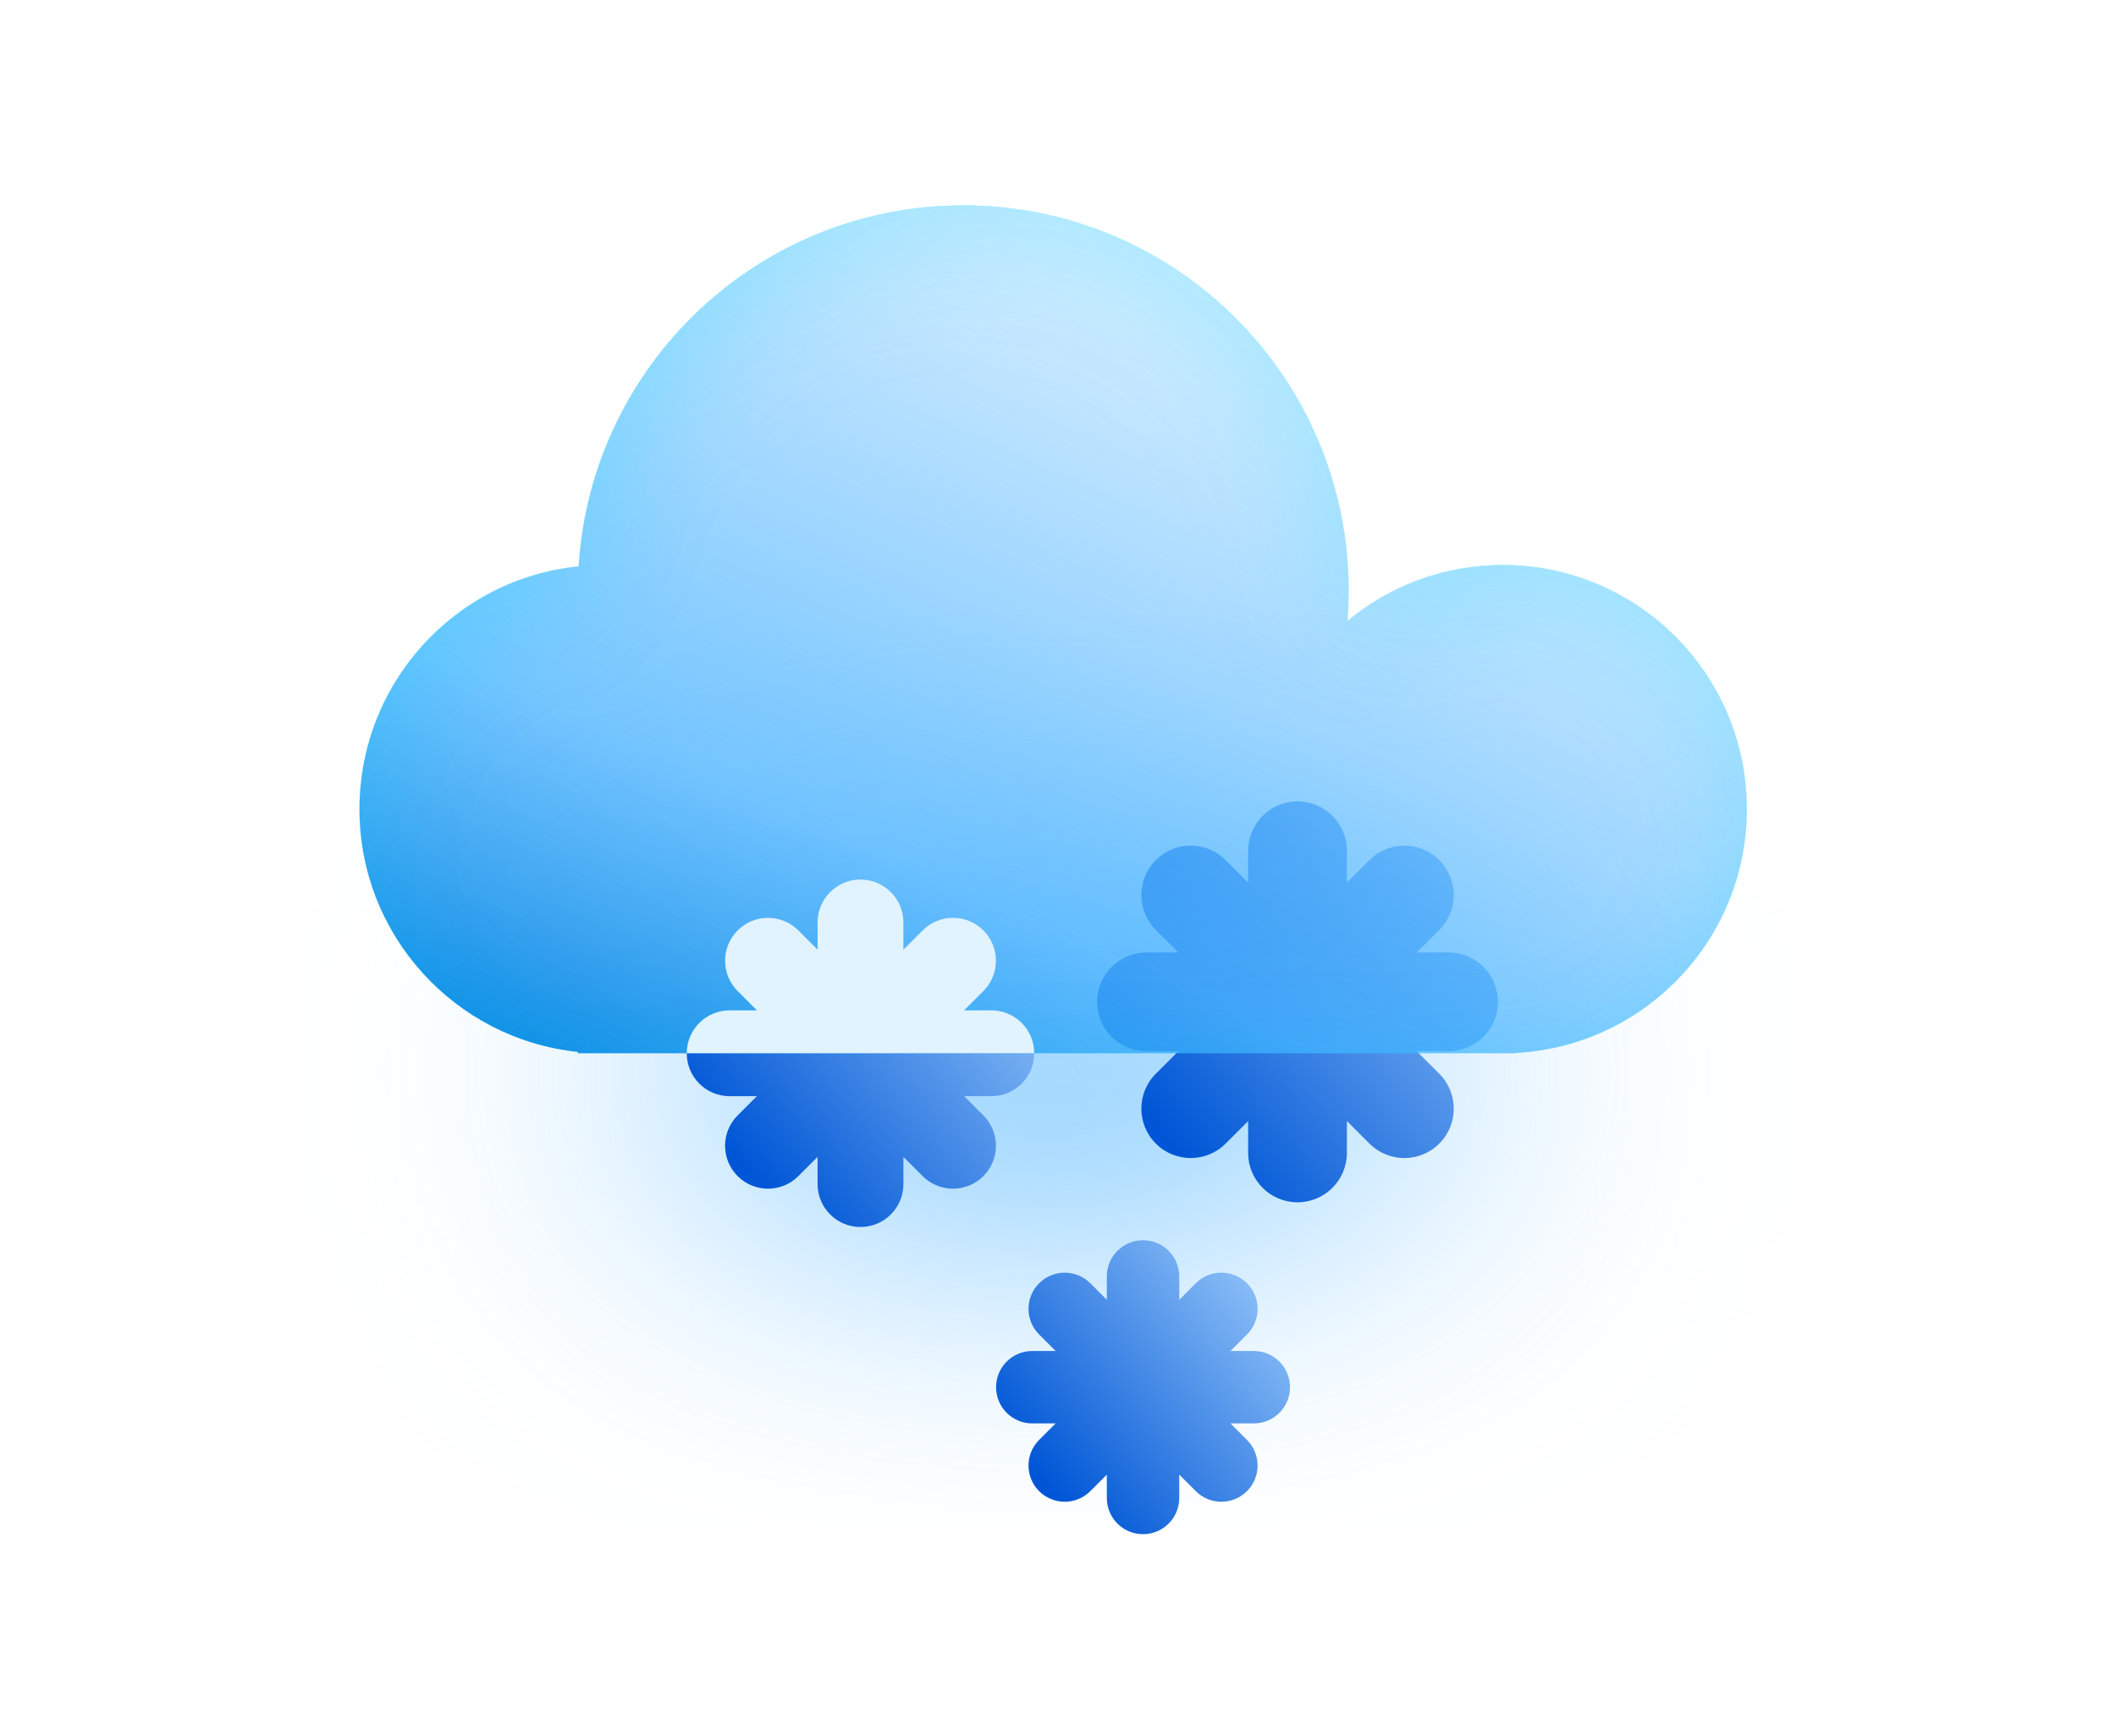
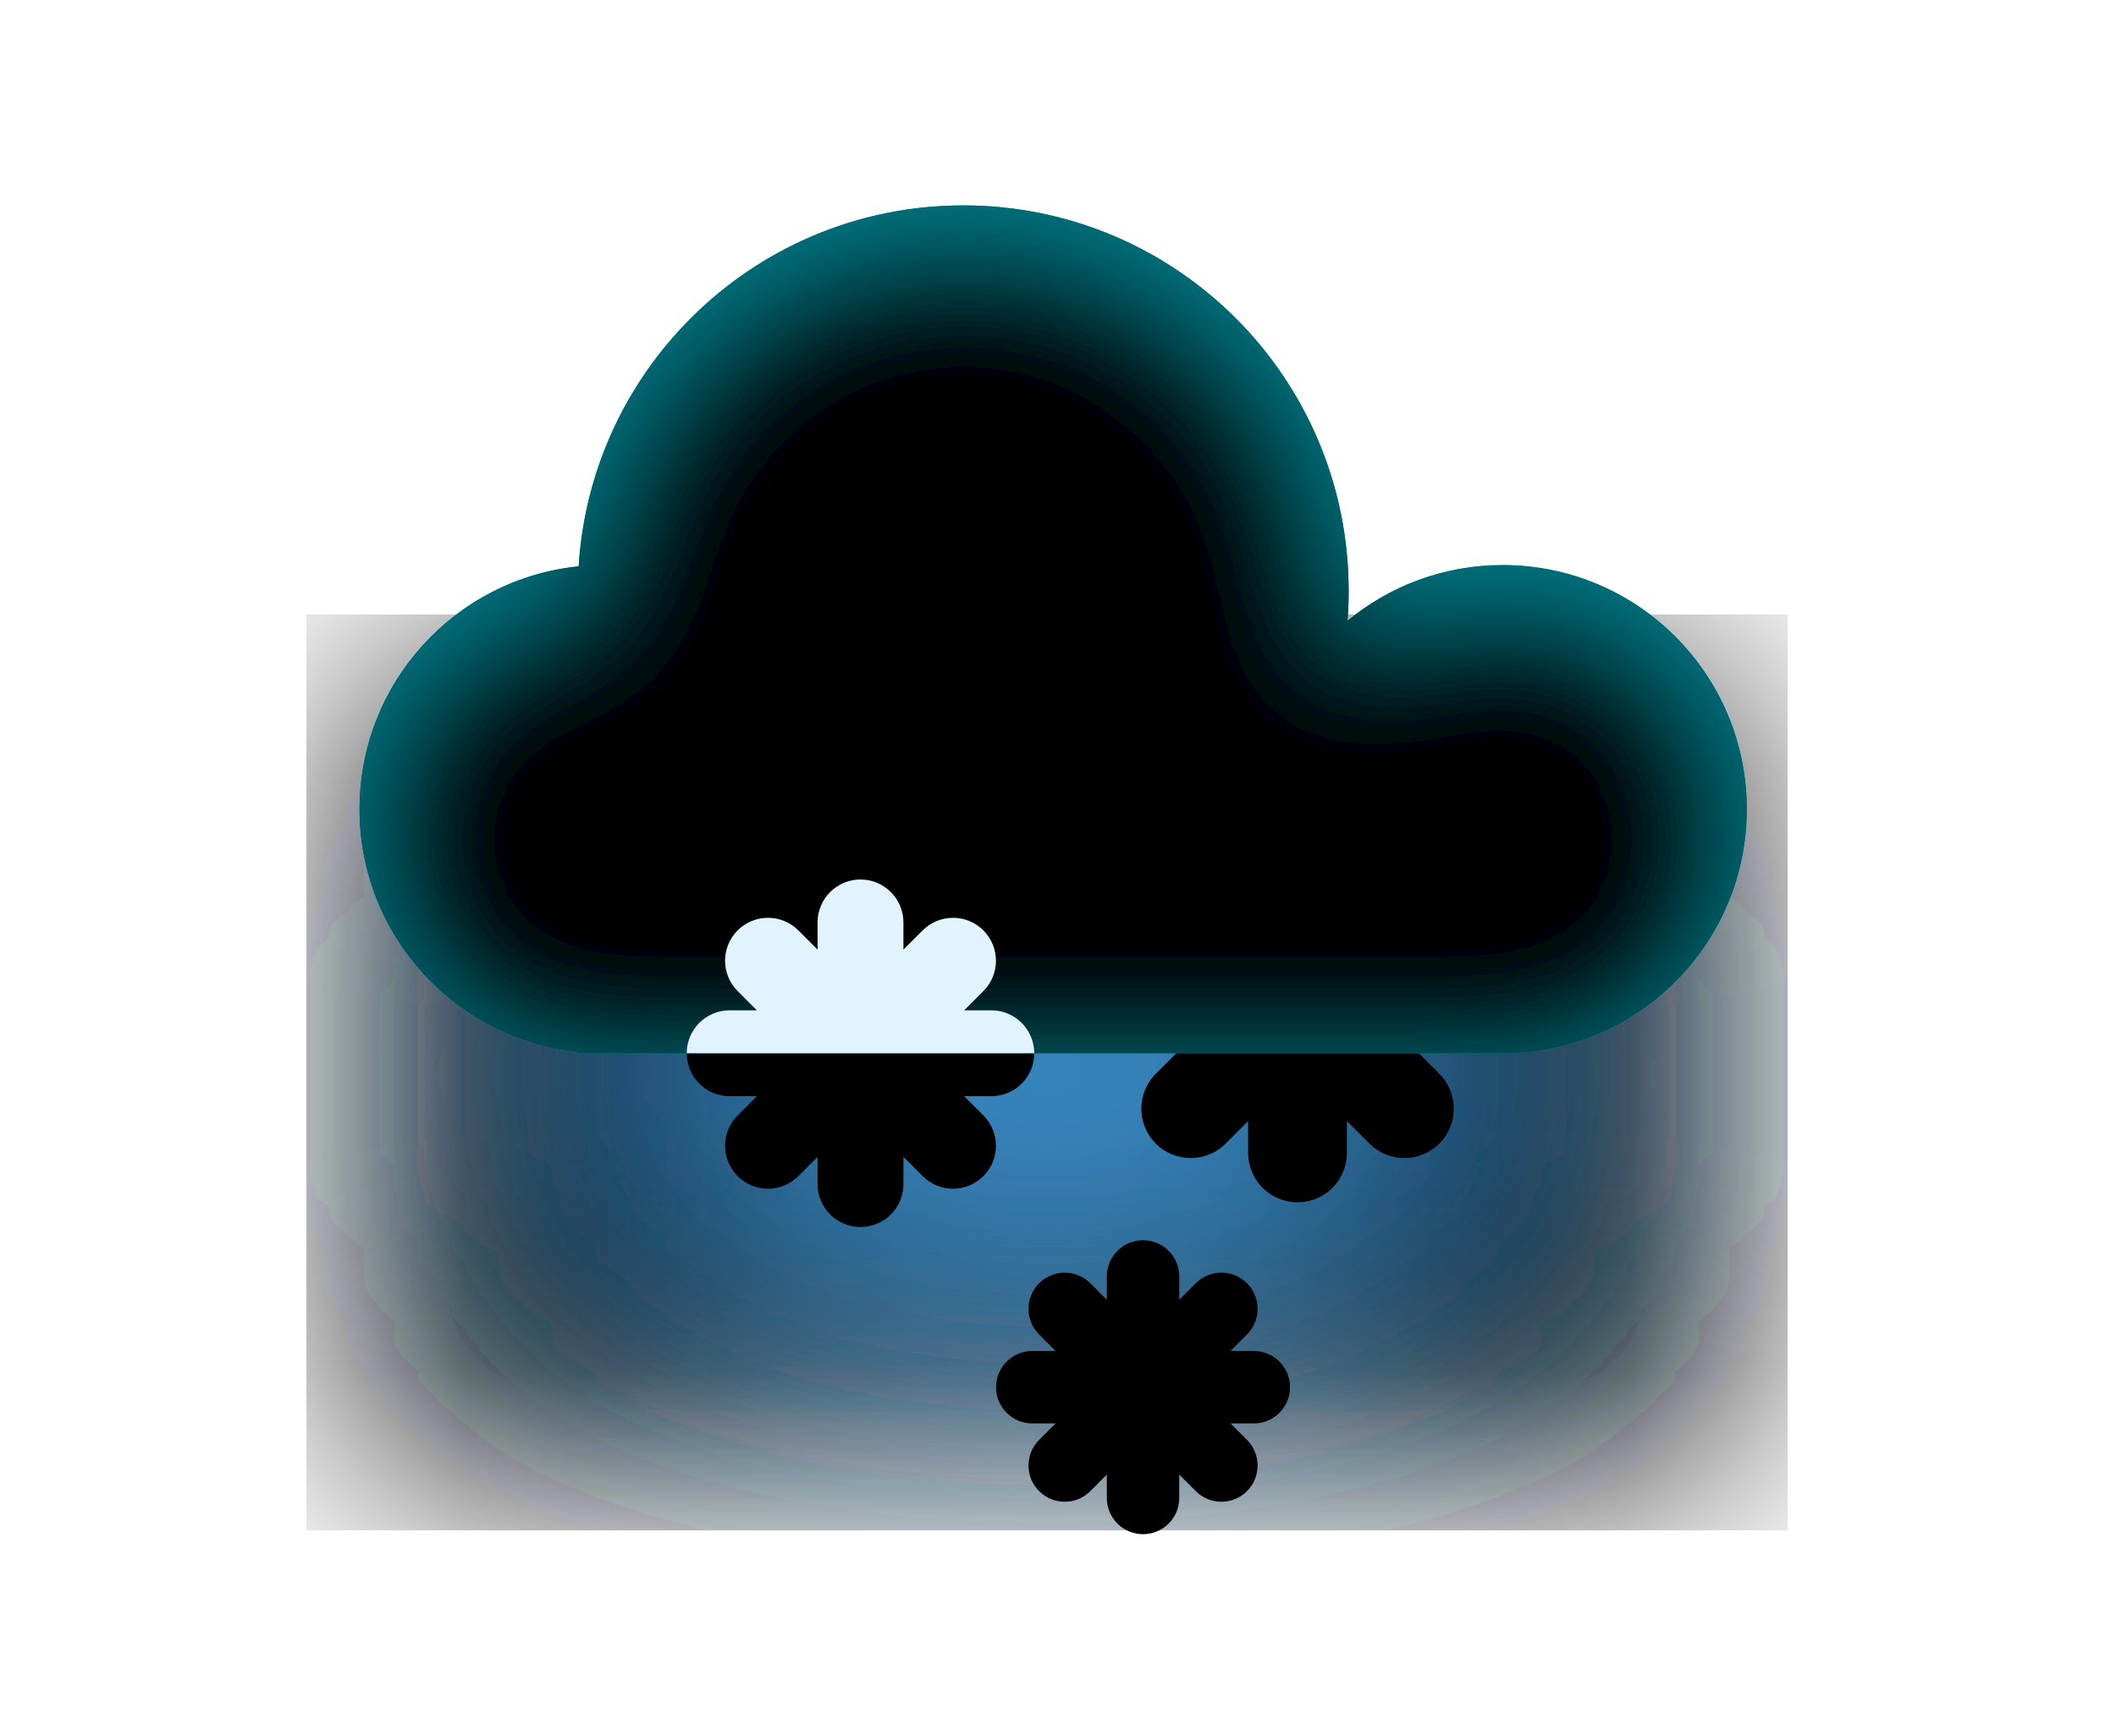
<svg xmlns="http://www.w3.org/2000/svg" width="206" height="169" viewBox="0 0 206 169" fill="none">
  <g filter="url(#filter0_f_4070_3968)">
    <ellipse cx="101.905" cy="104.41" rx="39.391" ry="11.88" fill="#4DB4FF" />
  </g>
  <path fill-rule="evenodd" clip-rule="evenodd" d="M87.951 89.799C87.951 87.491 86.08 85.62 83.772 85.62C81.464 85.62 79.593 87.491 79.593 89.799V92.446L77.722 90.574C76.09 88.942 73.444 88.942 71.812 90.574C70.18 92.206 70.18 94.852 71.812 96.484L73.684 98.357H71.034C68.727 98.357 66.856 100.228 66.856 102.536C66.856 104.844 68.727 106.715 71.034 106.715H73.684L71.812 108.587C70.18 110.219 70.18 112.865 71.812 114.497C73.444 116.129 76.09 116.129 77.722 114.497L79.593 112.626V115.272C79.593 117.58 81.464 119.451 83.772 119.451C86.08 119.451 87.951 117.58 87.951 115.272V112.624L89.824 114.497C91.456 116.129 94.102 116.129 95.734 114.497C97.366 112.865 97.366 110.219 95.734 108.587L93.862 106.715H96.508C98.816 106.715 100.687 104.844 100.687 102.536C100.687 100.228 98.816 98.357 96.508 98.357H93.862L95.734 96.484C97.367 94.852 97.367 92.206 95.734 90.574C94.103 88.942 91.456 88.942 89.824 90.574L87.951 92.448V89.799Z" fill="url(#paint0_linear_4070_3968)" />
  <path fill-rule="evenodd" clip-rule="evenodd" d="M131.124 82.825C131.124 80.17 128.972 78.018 126.317 78.018C123.662 78.018 121.51 80.17 121.51 82.825V85.919L119.324 83.733C117.446 81.856 114.403 81.856 112.525 83.733C110.648 85.611 110.648 88.654 112.525 90.532L114.717 92.724H111.611C108.956 92.724 106.804 94.876 106.804 97.531C106.804 100.186 108.956 102.338 111.611 102.338H114.716L112.523 104.531C110.646 106.408 110.646 109.452 112.523 111.329C114.401 113.207 117.445 113.207 119.322 111.329L121.51 109.141V112.237C121.51 114.892 123.662 117.045 126.317 117.045C128.972 117.045 131.124 114.892 131.124 112.237V109.131L133.323 111.329C135.2 113.207 138.244 113.207 140.121 111.329C141.999 109.452 141.999 106.408 140.121 104.531L137.929 102.338H141.024C143.678 102.338 145.831 100.186 145.831 97.531C145.831 94.876 143.678 92.724 141.024 92.724H137.927L140.119 90.532C141.997 88.654 141.997 85.611 140.119 83.733C138.242 81.856 135.198 81.856 133.321 83.733L131.124 85.93V82.825Z" fill="url(#paint1_linear_4070_3968)" />
  <path fill-rule="evenodd" clip-rule="evenodd" d="M114.804 124.262C114.804 122.315 113.225 120.737 111.279 120.737C109.332 120.737 107.753 122.315 107.753 124.262V126.534L106.148 124.928C104.771 123.551 102.539 123.551 101.162 124.928C99.785 126.304 99.785 128.536 101.162 129.913L102.77 131.521H100.496C98.549 131.521 96.971 133.1 96.971 135.047C96.971 136.994 98.549 138.572 100.496 138.572H102.769L101.162 140.179C99.785 141.556 99.785 143.788 101.162 145.165C102.539 146.541 104.771 146.541 106.147 145.165L107.753 143.559V145.83C107.753 147.777 109.332 149.355 111.279 149.355C113.225 149.355 114.804 147.777 114.804 145.83V143.555L116.413 145.164C117.79 146.541 120.022 146.541 121.399 145.164C122.775 143.788 122.775 141.556 121.399 140.179L119.792 138.572H122.064C124.011 138.572 125.589 136.994 125.589 135.047C125.589 133.1 124.011 131.521 122.064 131.521H119.791L121.399 129.914C122.775 128.537 122.775 126.305 121.399 124.928C120.022 123.552 117.79 123.552 116.413 124.928L114.804 126.538V124.262Z" fill="url(#paint2_linear_4070_3968)" />
  <g filter="url(#filter1_bi_4070_3968)">
    <path fill-rule="evenodd" clip-rule="evenodd" d="M131.294 57.516C131.294 58.5 131.256 59.476 131.181 60.441C135.289 57.051 140.555 55.014 146.296 55.014C159.418 55.014 170.056 65.652 170.056 78.774C170.056 91.476 160.09 101.85 147.55 102.502V102.534H56.262V102.405C44.314 101.156 35 91.053 35 78.774C35 66.47 44.353 56.35 56.337 55.136C57.564 35.526 73.858 20 93.778 20C114.497 20 131.294 36.796 131.294 57.516Z" fill="url(#paint3_linear_4070_3968)" />
  </g>
  <path fill-rule="evenodd" clip-rule="evenodd" d="M100.687 102.534H66.856C66.856 100.227 68.727 98.357 71.034 98.357H73.684L71.812 96.484C70.18 94.852 70.18 92.206 71.812 90.574C73.444 88.942 76.09 88.942 77.722 90.574L79.593 92.446V89.799C79.593 87.491 81.464 85.62 83.772 85.62C86.08 85.62 87.951 87.491 87.951 89.799V92.448L89.824 90.574C91.456 88.942 94.103 88.942 95.734 90.574C97.367 92.206 97.367 94.852 95.734 96.484L93.862 98.357H96.508C98.816 98.357 100.687 100.227 100.687 102.534Z" fill="#E0F3FE" />
  <defs>
-     <filter id="filter0_f_4070_3968" x="29.863" y="59.879" width="144.085" height="89.062" filterUnits="userSpaceOnUse" color-interpolation-filters="sRGB">
-       <feFlood flood-opacity="0" result="BackgroundImageFix" />
+     <filter id="filter0_f_4070_3968" x="29.863" y="59.879" width="144.085" height="89.062" filterUnits="userSpaceOnUse" colorInterpolationFilters="sRGB">
+       <feFlood floodOpacity="0" result="BackgroundImageFix" />
      <feBlend mode="normal" in="SourceGraphic" in2="BackgroundImageFix" result="shape" />
      <feGaussianBlur stdDeviation="16.326" result="effect1_foregroundBlur_4070_3968" />
    </filter>
-     <filter id="filter1_bi_4070_3968" x="24.611" y="9.611" width="155.834" height="103.312" filterUnits="userSpaceOnUse" color-interpolation-filters="sRGB">
-       <feFlood flood-opacity="0" result="BackgroundImageFix" />
+     <filter id="filter1_bi_4070_3968" x="24.611" y="9.611" width="155.834" height="103.312" filterUnits="userSpaceOnUse" colorInterpolationFilters="sRGB">
+       <feFlood floodOpacity="0" result="BackgroundImageFix" />
      <feGaussianBlur in="BackgroundImageFix" stdDeviation="5.194" />
      <feComposite in2="SourceAlpha" operator="in" result="effect1_backgroundBlur_4070_3968" />
      <feBlend mode="normal" in="SourceGraphic" in2="effect1_backgroundBlur_4070_3968" result="shape" />
      <feColorMatrix in="SourceAlpha" type="matrix" values="0 0 0 0 0 0 0 0 0 0 0 0 0 0 0 0 0 0 127 0" result="hardAlpha" />
      <feOffset dy="2.968" />
      <feGaussianBlur stdDeviation="5.937" />
      <feComposite in2="hardAlpha" operator="arithmetic" k2="-1" k3="1" />
      <feColorMatrix type="matrix" values="0 0 0 0 0 0 0 0 0 0.82 0 0 0 0 1 0 0 0 0.25 0" />
      <feBlend mode="normal" in2="shape" result="effect2_innerShadow_4070_3968" />
    </filter>
    <linearGradient id="paint0_linear_4070_3968" x1="71.685" y1="112.604" x2="103.817" y2="85.484" gradientUnits="userSpaceOnUse">
-       <stop stop-color="#0056D6" />
-       <stop offset="1" stop-color="#ADD8FF" />
+       <stop stopColor="#0056D6" />
+       <stop offset="1" stopColor="#ADD8FF" />
    </linearGradient>
    <linearGradient id="paint1_linear_4070_3968" x1="112.375" y1="109.146" x2="149.441" y2="77.862" gradientUnits="userSpaceOnUse">
-       <stop stop-color="#0056D6" />
-       <stop offset="1" stop-color="#ADD8FF" />
+       <stop stopColor="#0056D6" />
+       <stop offset="1" stopColor="#ADD8FF" />
    </linearGradient>
    <linearGradient id="paint2_linear_4070_3968" x1="101.056" y1="143.563" x2="128.237" y2="120.622" gradientUnits="userSpaceOnUse">
-       <stop stop-color="#0056D6" />
-       <stop offset="1" stop-color="#ADD8FF" />
+       <stop stopColor="#0056D6" />
+       <stop offset="1" stopColor="#ADD8FF" />
    </linearGradient>
    <linearGradient id="paint3_linear_4070_3968" x1="105.029" y1="131.922" x2="155.675" y2="20" gradientUnits="userSpaceOnUse">
-       <stop stop-color="#0082DF" />
-       <stop offset="0.3" stop-color="#48B2FF" stop-opacity="0.75" />
-       <stop offset="1" stop-color="#3BADFF" stop-opacity="0" />
+       <stop stopColor="#0082DF" />
+       <stop offset="0.3" stopColor="#48B2FF" stopOpacity="0.75" />
+       <stop offset="1" stopColor="#3BADFF" stopOpacity="0" />
    </linearGradient>
  </defs>
</svg>
